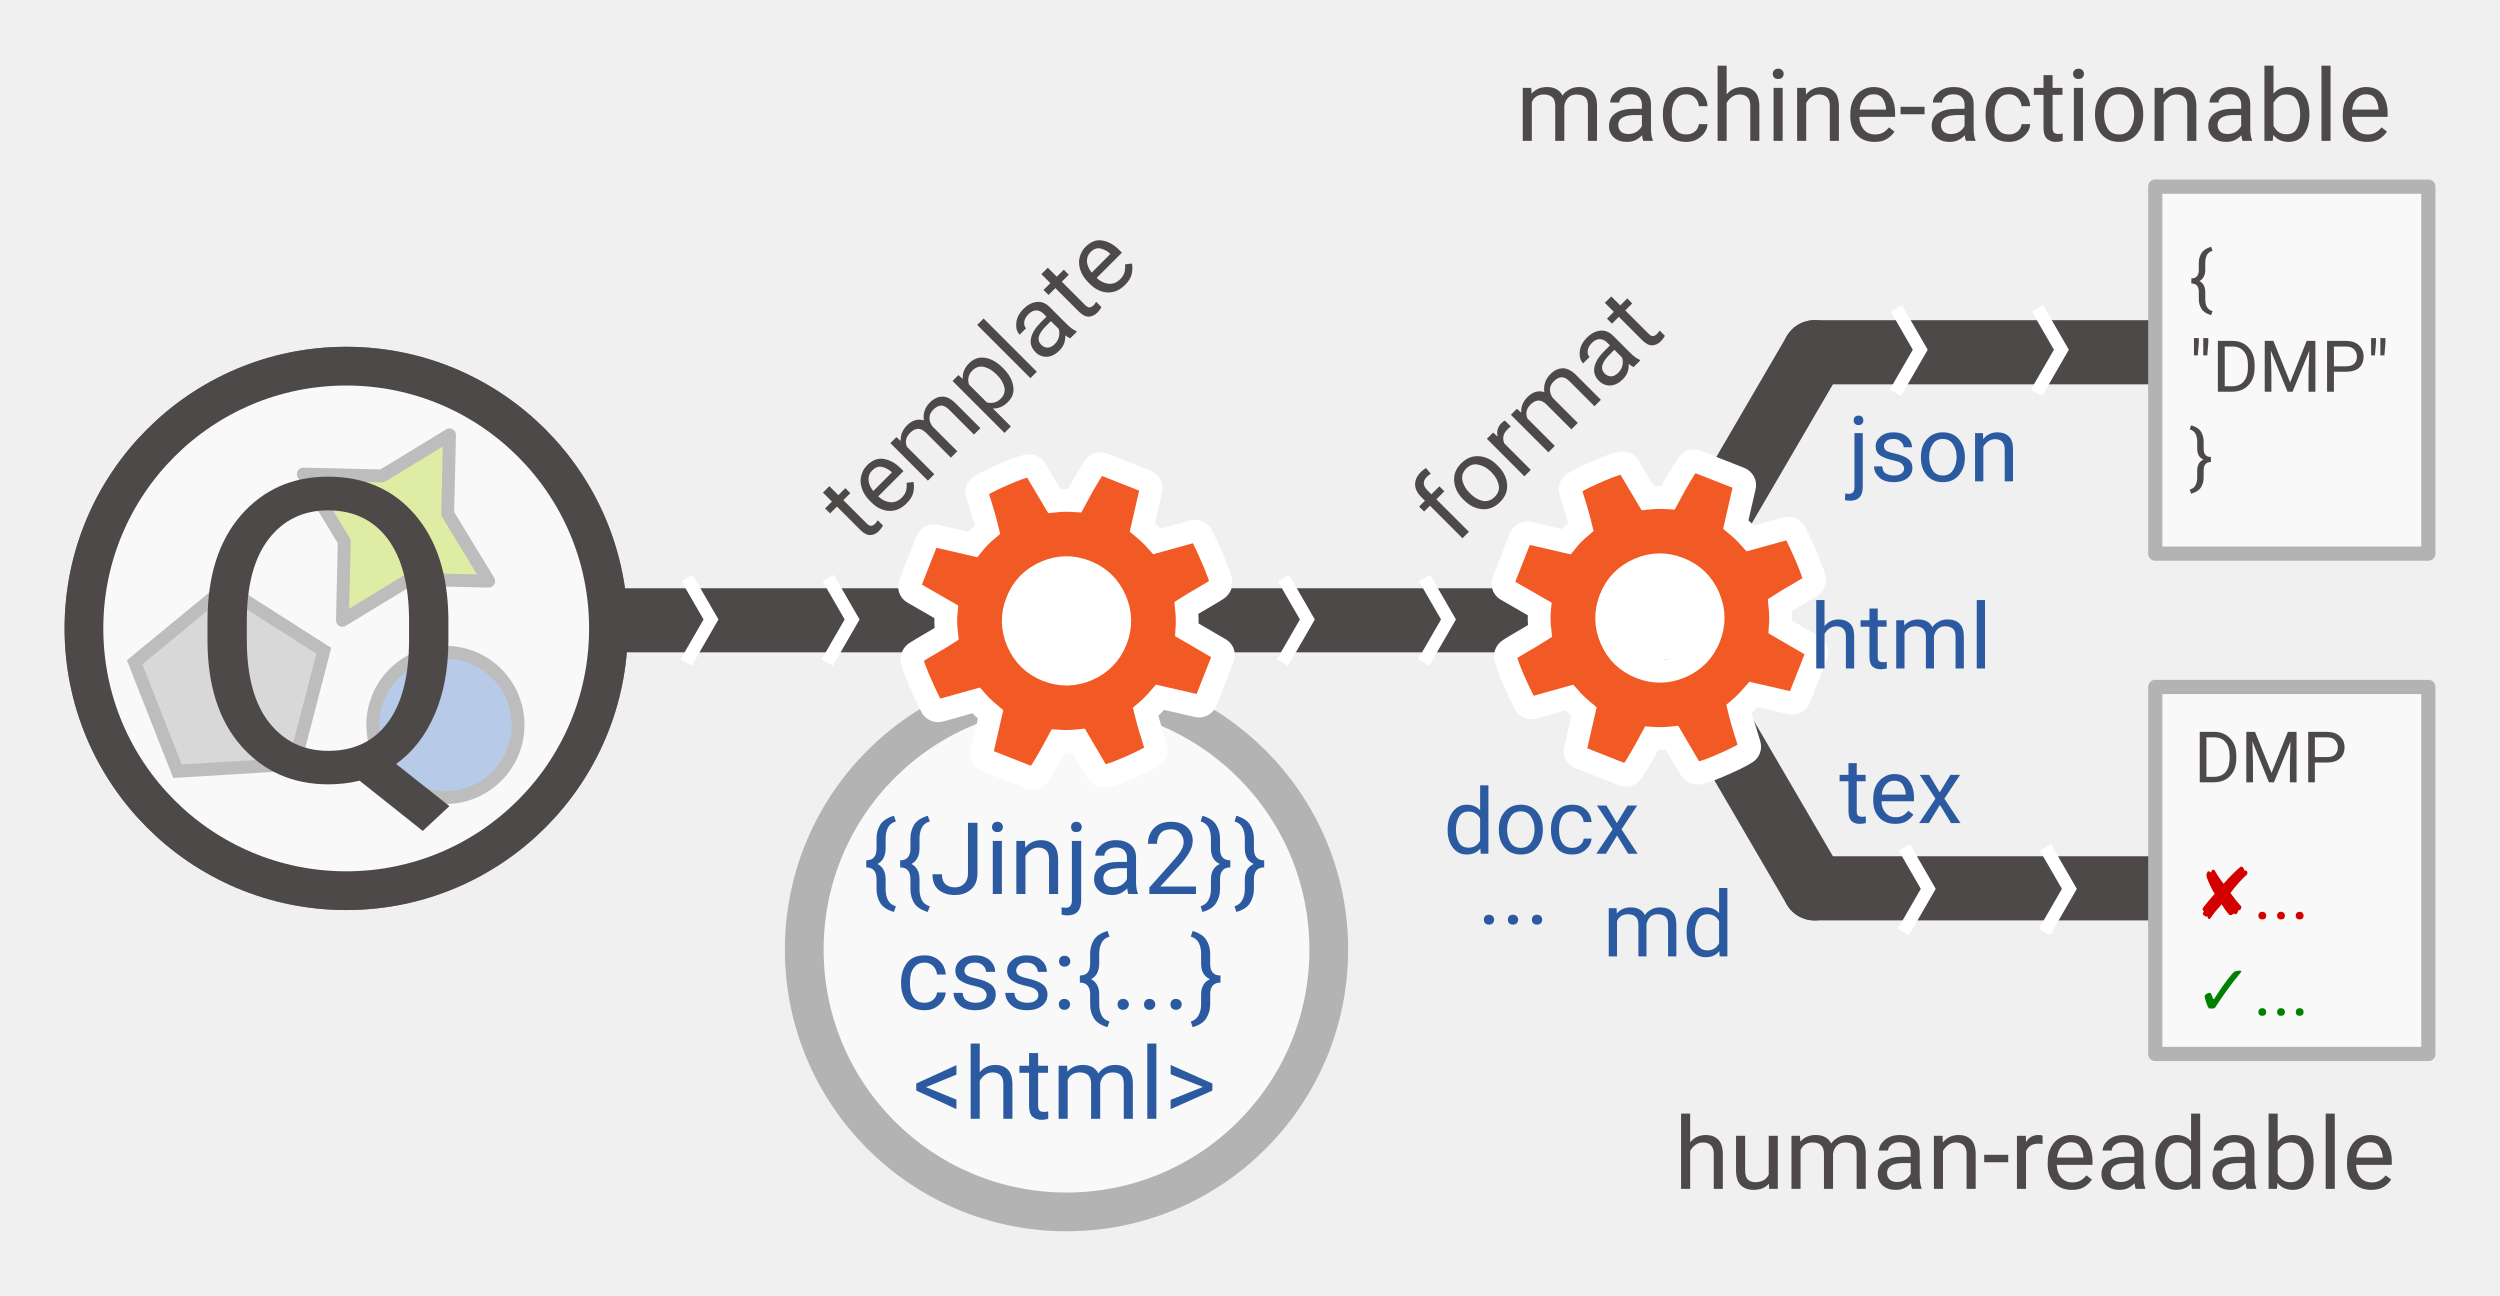
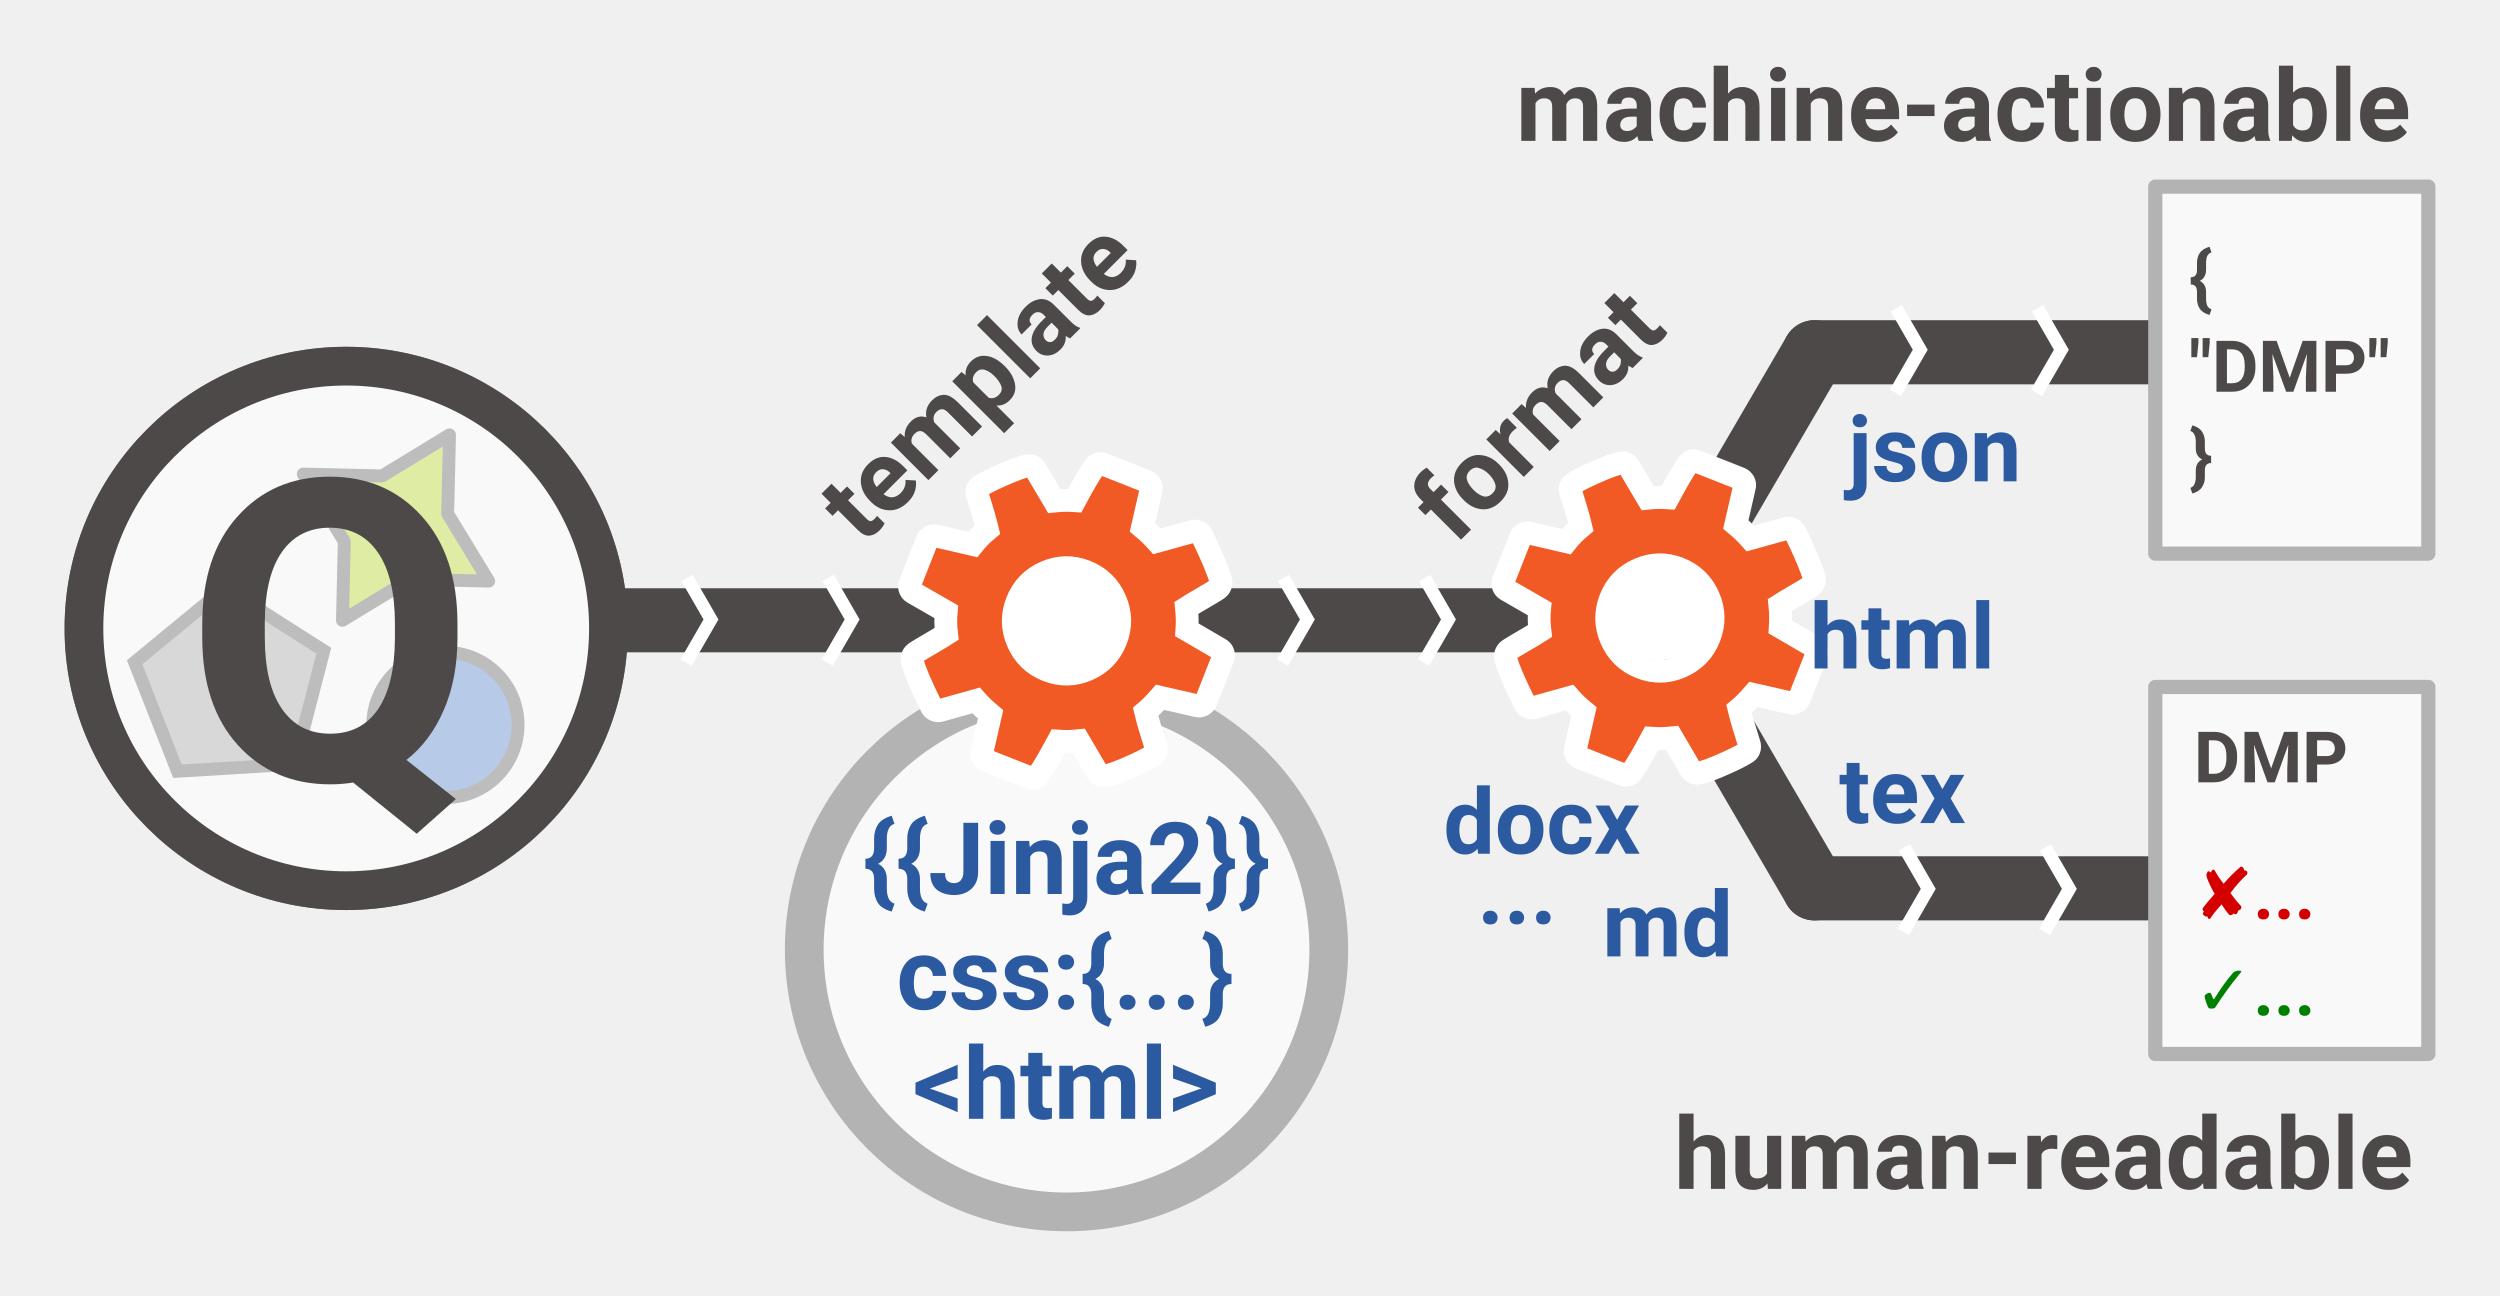
<svg xmlns="http://www.w3.org/2000/svg" width="193.621mm" height="100.361mm" viewBox="0 0 193.621 100.361" version="1.1" id="svg6376">
  <defs id="defs6370" />
  <g id="layer1" transform="translate(186.0129,-282.3494)">
    <text xml:space="preserve" style="font-style:normal;font-weight:normal;font-size:3.528px;line-height:1.25;font-family:sans-serif;letter-spacing:0px;word-spacing:0px;fill:#4d4948;fill-opacity:1;stroke:none;stroke-width:0.265" x="-313.87" y="145.26" id="text1515-9-0-0-0-1-4-1-3-6" transform="rotate(-45)">
-       <tspan id="tspan1513-8-6-0-5-1-3-3-9-2" x="-313.87" y="145.26" style="font-style:normal;font-variant:normal;font-weight:normal;font-stretch:normal;font-size:7.761px;font-family:Roboto;-inkscape-font-specification:Roboto;fill:#4d4948;fill-opacity:1;stroke-width:0.265">template</tspan>
+       <tspan id="tspan1513-8-6-0-5-1-3-3-9-2" x="-313.87" y="145.26" style="font-style:normal;font-variant:normal;font-weight:bold;font-stretch:normal;font-size:7.761px;font-family:Roboto;-inkscape-font-specification:'Roboto Bold';fill:#4d4948;fill-opacity:1;stroke-width:0.265;">template</tspan>
    </text>
    <text xml:space="preserve" style="font-style:normal;font-weight:normal;font-size:3.528px;line-height:1.25;font-family:sans-serif;letter-spacing:0px;word-spacing:0px;fill:#4d4948;fill-opacity:1;stroke:none;stroke-width:0.265" x="-281.443" y="177.687" id="text1515-9-0-0-0-1-4-1-3-6-2" transform="rotate(-45)">
-       <tspan id="tspan1513-8-6-0-5-1-3-3-9-2-4" x="-281.443" y="177.687" style="font-style:normal;font-variant:normal;font-weight:normal;font-stretch:normal;font-size:7.761px;font-family:Roboto;-inkscape-font-specification:Roboto;fill:#4d4948;fill-opacity:1;stroke-width:0.265">format</tspan>
+       <tspan id="tspan1513-8-6-0-5-1-3-3-9-2-4" x="-281.443" y="177.687" style="font-style:normal;font-variant:normal;font-weight:bold;font-stretch:normal;font-size:7.761px;font-family:Roboto;-inkscape-font-specification:'Roboto Bold';fill:#4d4948;fill-opacity:1;stroke-width:0.265;">format</tspan>
    </text>
    <g id="g8289" transform="translate(-1183.863,182.6186)">
      <path id="path817-3-99-1" d="m 1138.38,127.012 h 27.793" style="fill:none;stroke:#4d4948;stroke-width:4.965;stroke-linecap:round;stroke-linejoin:miter;stroke-miterlimit:4;stroke-dasharray:none;stroke-opacity:1" />
      <path id="path817-3-99-1-7" d="m 1126.272,147.772 12.108,-20.76" style="fill:none;stroke:#4d4948;stroke-width:4.965;stroke-linecap:round;stroke-linejoin:miter;stroke-miterlimit:4;stroke-dasharray:none;stroke-opacity:1" />
    </g>
    <g id="g8289-8" transform="matrix(1,0,0,-1,-1183.863,478.1626)">
      <path id="path817-3-99-1-0" d="m 1138.38,127.012 h 27.793" style="fill:none;stroke:#4d4948;stroke-width:4.965;stroke-linecap:round;stroke-linejoin:miter;stroke-miterlimit:4;stroke-dasharray:none;stroke-opacity:1" />
      <path id="path817-3-99-1-7-1" d="m 1126.272,147.772 12.108,-20.76" style="fill:none;stroke:#4d4948;stroke-width:4.965;stroke-linecap:round;stroke-linejoin:miter;stroke-miterlimit:4;stroke-dasharray:none;stroke-opacity:1" />
    </g>
    <rect style="opacity:1;fill:#f9f9f9;fill-opacity:1;stroke:#b3b3b3;stroke-width:1.1;stroke-linecap:round;stroke-linejoin:round;stroke-miterlimit:4;stroke-dasharray:none;stroke-dashoffset:0;stroke-opacity:1" id="rect8312-0" width="21.148" height="28.425" x="-19.09" y="335.553" />
    <path style="fill:none;stroke:#4d4948;stroke-width:4.965;stroke-linecap:round;stroke-linejoin:miter;stroke-miterlimit:4;stroke-dasharray:none;stroke-opacity:1" d="M -159.49,330.391 H -57.592" id="path817-3-99" />
    <g transform="translate(-483.0441,131.0312)" id="g1232-2-8-0">
      <circle r="20.312" cy="224.866" cx="379.631" id="path932-6-8-5-7-4" style="opacity:1;fill:#f9f9f9;fill-opacity:1;stroke:#b3b3b3;stroke-width:3;stroke-linecap:round;stroke-miterlimit:4;stroke-dasharray:none;stroke-dashoffset:0;stroke-opacity:1" />
      <text xml:space="preserve" style="font-style:normal;font-weight:normal;font-size:3.528px;line-height:1.25;font-family:sans-serif;letter-spacing:0px;word-spacing:0px;fill:#2c5aa0;fill-opacity:1;stroke:none;stroke-width:0.265" x="363.87" y="220.558" id="text1515-9-0-0-0-1-4-1-3-6-7">
-         <tspan id="tspan1513-8-6-0-5-1-3-3-9-2-0" x="363.87" y="220.558" style="font-style:normal;font-variant:normal;font-weight:normal;font-stretch:normal;font-size:7.761px;font-family:Roboto;-inkscape-font-specification:Roboto;fill:#2c5aa0;fill-opacity:1;stroke-width:0.265">{{Jinja2}}</tspan>
+         <tspan id="tspan1513-8-6-0-5-1-3-3-9-2-0" x="363.87" y="220.558" style="font-style:normal;font-variant:normal;font-weight:bold;font-stretch:normal;font-size:7.761px;font-family:Roboto;-inkscape-font-specification:'Roboto Bold';fill:#2c5aa0;fill-opacity:1;stroke-width:0.265;">{{Jinja2}}</tspan>
      </text>
      <text xml:space="preserve" style="font-style:normal;font-weight:normal;font-size:3.528px;line-height:1.25;font-family:sans-serif;letter-spacing:0px;word-spacing:0px;fill:#2c5aa0;fill-opacity:1;stroke:none;stroke-width:0.265" x="367.732" y="237.971" id="text1515-9-0-0-0-1-4-1-3-6-7-3">
-         <tspan id="tspan1513-8-6-0-5-1-3-3-9-2-0-9" x="367.732" y="237.971" style="font-style:normal;font-variant:normal;font-weight:normal;font-stretch:normal;font-size:7.761px;font-family:Roboto;-inkscape-font-specification:Roboto;fill:#2c5aa0;fill-opacity:1;stroke-width:0.265">&lt;html&gt;</tspan>
+         <tspan id="tspan1513-8-6-0-5-1-3-3-9-2-0-9" x="367.732" y="237.971" style="font-style:normal;font-variant:normal;font-weight:bold;font-stretch:normal;font-size:7.761px;font-family:Roboto;-inkscape-font-specification:'Roboto Bold';fill:#2c5aa0;fill-opacity:1;stroke-width:0.265;">&lt;html&gt;</tspan>
      </text>
      <text xml:space="preserve" style="font-style:normal;font-weight:normal;font-size:3.528px;line-height:1.25;font-family:sans-serif;letter-spacing:0px;word-spacing:0px;fill:#2c5aa0;fill-opacity:1;stroke:none;stroke-width:0.265" x="366.461" y="229.482" id="text1515-9-0-0-0-1-4-1-3-6-7-3-8">
-         <tspan id="tspan1513-8-6-0-5-1-3-3-9-2-0-9-4" x="366.461" y="229.482" style="font-style:normal;font-variant:normal;font-weight:normal;font-stretch:normal;font-size:7.761px;font-family:Roboto;-inkscape-font-specification:Roboto;fill:#2c5aa0;fill-opacity:1;stroke-width:0.265">css:{...}</tspan>
+         <tspan id="tspan1513-8-6-0-5-1-3-3-9-2-0-9-4" x="366.461" y="229.482" style="font-style:normal;font-variant:normal;font-weight:bold;font-stretch:normal;font-size:7.761px;font-family:Roboto;-inkscape-font-specification:'Roboto Bold';fill:#2c5aa0;fill-opacity:1;stroke-width:0.265;">css:{...}</tspan>
      </text>
    </g>
    <g id="g8181" transform="matrix(0.8825977,0,0,0.8825977,-1061.958,199.6189)">
      <g style="fill:#f15a24;fill-opacity:1;stroke:#ffffff;stroke-width:109.925;stroke-miterlimit:4;stroke-dasharray:none" id="g3027" transform="matrix(0.01692388,0.00667928,0.00667928,-0.01692388,1068.777,153.9203)">
        <path style="fill:#f15a24;fill-opacity:1;stroke:#ffffff;stroke-width:109.925;stroke-miterlimit:4;stroke-dasharray:none" id="path3029" d="m 1024,640 q 0,106 -75,181 -75,75 -181,75 -106,0 -181,-75 -75,-75 -75,-181 0,-106 75,-181 75,-75 181,-75 106,0 181,75 75,75 75,181 z m 512,109 V 527 q 0,-12 -8,-23 -8,-11 -20,-13 l -185,-28 q -19,-54 -39,-91 35,-50 107,-138 10,-12 10,-25 0,-13 -9,-23 -27,-37 -99,-108 -72,-71 -94,-71 -12,0 -26,9 l -138,108 q -44,-23 -91,-38 -16,-136 -29,-186 -7,-28 -36,-28 H 657 q -14,0 -24.5,8.5 Q 622,-111 621,-98 L 593,86 q -49,16 -90,37 L 362,16 Q 352,7 337,7 323,7 312,18 186,132 147,186 q -7,10 -7,23 0,12 8,23 15,21 51,66.5 36,45.5 54,70.5 -27,50 -41,99 L 29,495 Q 16,497 8,507.5 0,518 0,531 v 222 q 0,12 8,23 8,11 19,13 l 186,28 q 14,46 39,92 -40,57 -107,138 -10,12 -10,24 0,10 9,23 26,36 98.5,107.5 72.5,71.5 94.5,71.5 13,0 26,-10 l 138,-107 q 44,23 91,38 16,136 29,186 7,28 36,28 h 222 q 14,0 24.5,-8.5 Q 914,1391 915,1378 l 28,-184 q 49,-16 90,-37 l 142,107 q 9,9 24,9 13,0 25,-10 129,-119 165,-170 7,-8 7,-22 0,-12 -8,-23 -15,-21 -51,-66.5 -36,-45.5 -54,-70.5 26,-50 41,-98 l 183,-28 q 13,-2 21,-12.5 8,-10.5 8,-23.5 z" />
      </g>
      <ellipse ry="3.166" rx="3.544" cy="147.747" cx="1085.973" id="path8176" style="opacity:1;fill:#ffffff;fill-opacity:1;stroke:#ffffff;stroke-width:2;stroke-linecap:round;stroke-linejoin:round;stroke-miterlimit:4;stroke-dasharray:none;stroke-dashoffset:0;stroke-opacity:1" />
    </g>
    <g id="g8181-1" transform="matrix(0.8825977,0,0,0.8825977,-1016.001,199.3975)">
      <g style="fill:#f15a24;fill-opacity:1;stroke:#ffffff;stroke-width:109.925;stroke-miterlimit:4;stroke-dasharray:none" id="g3027-7" transform="matrix(0.01692388,0.00667928,0.00667928,-0.01692388,1068.777,153.9203)">
        <path style="fill:#f15a24;fill-opacity:1;stroke:#ffffff;stroke-width:109.925;stroke-miterlimit:4;stroke-dasharray:none" id="path3029-5" d="m 1024,640 q 0,106 -75,181 -75,75 -181,75 -106,0 -181,-75 -75,-75 -75,-181 0,-106 75,-181 75,-75 181,-75 106,0 181,75 75,75 75,181 z m 512,109 V 527 q 0,-12 -8,-23 -8,-11 -20,-13 l -185,-28 q -19,-54 -39,-91 35,-50 107,-138 10,-12 10,-25 0,-13 -9,-23 -27,-37 -99,-108 -72,-71 -94,-71 -12,0 -26,9 l -138,108 q -44,-23 -91,-38 -16,-136 -29,-186 -7,-28 -36,-28 H 657 q -14,0 -24.5,8.5 Q 622,-111 621,-98 L 593,86 q -49,16 -90,37 L 362,16 Q 352,7 337,7 323,7 312,18 186,132 147,186 q -7,10 -7,23 0,12 8,23 15,21 51,66.5 36,45.5 54,70.5 -27,50 -41,99 L 29,495 Q 16,497 8,507.5 0,518 0,531 v 222 q 0,12 8,23 8,11 19,13 l 186,28 q 14,46 39,92 -40,57 -107,138 -10,12 -10,24 0,10 9,23 26,36 98.5,107.5 72.5,71.5 94.5,71.5 13,0 26,-10 l 138,-107 q 44,23 91,38 16,136 29,186 7,28 36,28 h 222 q 14,0 24.5,-8.5 Q 914,1391 915,1378 l 28,-184 q 49,-16 90,-37 l 142,107 q 9,9 24,9 13,0 25,-10 129,-119 165,-170 7,-8 7,-22 0,-12 -8,-23 -15,-21 -51,-66.5 -36,-45.5 -54,-70.5 26,-50 41,-98 l 183,-28 q 13,-2 21,-12.5 8,-10.5 8,-23.5 z" />
      </g>
      <ellipse ry="3.166" rx="3.544" cy="147.747" cx="1085.973" id="path8176-7" style="opacity:1;fill:#ffffff;fill-opacity:1;stroke:#ffffff;stroke-width:2;stroke-linecap:round;stroke-linejoin:round;stroke-miterlimit:4;stroke-dasharray:none;stroke-dashoffset:0;stroke-opacity:1" />
    </g>
    <g id="g4440-0" transform="translate(-563.8609,6.329263)">
      <path id="path937-8-7-1-7" d="m 441.99,320.788 1.853,3.209 -1.927,3.337" style="fill:none;stroke:#ffffff;stroke-width:1;stroke-linecap:butt;stroke-linejoin:miter;stroke-miterlimit:4;stroke-dasharray:none;stroke-opacity:1" />
      <path id="path937-7-6-4-0" d="m 431.061,320.788 1.853,3.209 -1.927,3.337" style="fill:none;stroke:#ffffff;stroke-width:1;stroke-linecap:butt;stroke-linejoin:miter;stroke-miterlimit:4;stroke-dasharray:none;stroke-opacity:1" />
    </g>
    <g id="g4440-0-8" transform="translate(-517.6733,6.329263)">
      <path id="path937-8-7-1-7-8" d="m 441.99,320.788 1.853,3.209 -1.927,3.337" style="fill:none;stroke:#ffffff;stroke-width:1;stroke-linecap:butt;stroke-linejoin:miter;stroke-miterlimit:4;stroke-dasharray:none;stroke-opacity:1" />
      <path id="path937-7-6-4-0-5" d="m 431.061,320.788 1.853,3.209 -1.927,3.337" style="fill:none;stroke:#ffffff;stroke-width:1;stroke-linecap:butt;stroke-linejoin:miter;stroke-miterlimit:4;stroke-dasharray:none;stroke-opacity:1" />
    </g>
    <rect style="opacity:1;fill:#f9f9f9;fill-opacity:1;stroke:#b3b3b3;stroke-width:1.1;stroke-linecap:round;stroke-linejoin:round;stroke-miterlimit:4;stroke-dasharray:none;stroke-dashoffset:0;stroke-opacity:1" id="rect8312" width="21.148" height="28.425" x="-19.09" y="296.802" />
    <text xml:space="preserve" style="font-style:normal;font-weight:normal;font-size:2.514px;line-height:1.25;font-family:sans-serif;letter-spacing:0px;word-spacing:0px;fill:#4d4948;fill-opacity:1;stroke:none;stroke-width:0.189" x="-16.468" y="305.772" id="text1515-9-0-0-0-1-4-1-3-6-2-7">
-       <tspan id="tspan1513-8-6-0-5-1-3-3-9-2-4-6" x="-16.468" y="305.772" style="font-style:normal;font-variant:normal;font-weight:normal;font-stretch:normal;font-size:5.531px;font-family:Roboto;-inkscape-font-specification:Roboto;fill:#4d4948;fill-opacity:1;stroke-width:0.189">{</tspan>
-       <tspan x="-16.468" y="312.685" style="font-style:normal;font-variant:normal;font-weight:normal;font-stretch:normal;font-size:5.531px;font-family:Roboto;-inkscape-font-specification:Roboto;fill:#4d4948;fill-opacity:1;stroke-width:0.189" id="tspan8332">"DMP"</tspan>
-       <tspan x="-16.468" y="319.599" style="font-style:normal;font-variant:normal;font-weight:normal;font-stretch:normal;font-size:5.531px;font-family:Roboto;-inkscape-font-specification:Roboto;fill:#4d4948;fill-opacity:1;stroke-width:0.189" id="tspan8334">}</tspan>
+       <tspan id="tspan1513-8-6-0-5-1-3-3-9-2-4-6" x="-16.468" y="305.772" style="font-style:normal;font-variant:normal;font-weight:bold;font-stretch:normal;font-size:5.531px;font-family:Roboto;-inkscape-font-specification:'Roboto Bold';fill:#4d4948;fill-opacity:1;stroke-width:0.189;">{</tspan>
+       <tspan x="-16.468" y="312.685" style="font-style:normal;font-variant:normal;font-weight:bold;font-stretch:normal;font-size:5.531px;font-family:Roboto;-inkscape-font-specification:'Roboto Bold';fill:#4d4948;fill-opacity:1;stroke-width:0.189;" id="tspan8332">"DMP"</tspan>
+       <tspan x="-16.468" y="319.599" style="font-style:normal;font-variant:normal;font-weight:bold;font-stretch:normal;font-size:5.531px;font-family:Roboto;-inkscape-font-specification:'Roboto Bold';fill:#4d4948;fill-opacity:1;stroke-width:0.189;" id="tspan8334">}</tspan>
    </text>
    <text xml:space="preserve" style="font-style:normal;font-weight:normal;font-size:2.496px;line-height:1.25;font-family:sans-serif;letter-spacing:0px;word-spacing:0px;fill:#4d4948;fill-opacity:1;stroke:none;stroke-width:0.187" x="-16.098" y="342.94" id="text1515-9-0-0-0-1-4-1-3-6-2-7-3">
-       <tspan x="-16.098" y="342.94" style="font-style:normal;font-variant:normal;font-weight:normal;font-stretch:normal;font-size:5.492px;font-family:Roboto;-inkscape-font-specification:Roboto;fill:#4d4948;fill-opacity:1;stroke-width:0.187" id="tspan8334-0">DMP</tspan>
-       <tspan x="-16.098" y="347.277" style="font-style:normal;font-variant:normal;font-weight:normal;font-stretch:normal;font-size:5.492px;font-family:Roboto;-inkscape-font-specification:Roboto;fill:#008000;fill-opacity:1;stroke-width:0.187" id="tspan8382" />
-       <tspan x="-16.098" y="353.526" style="font-style:normal;font-variant:normal;font-weight:normal;font-stretch:normal;font-size:5.492px;font-family:Roboto;-inkscape-font-specification:Roboto;fill:#d40000;fill-opacity:1;stroke-width:0.187" id="tspan8386">✘...</tspan>
-       <tspan x="-16.098" y="360.992" style="font-style:normal;font-variant:normal;font-weight:normal;font-stretch:normal;font-size:5.492px;font-family:Roboto;-inkscape-font-specification:Roboto;fill:#008000;fill-opacity:1;stroke-width:0.187" id="tspan8400">✓...</tspan>
+       <tspan x="-16.098" y="342.94" style="font-style:normal;font-variant:normal;font-weight:bold;font-stretch:normal;font-size:5.492px;font-family:Roboto;-inkscape-font-specification:'Roboto Bold';fill:#4d4948;fill-opacity:1;stroke-width:0.187;" id="tspan8334-0">DMP</tspan>
+       <tspan x="-16.098" y="347.277" style="font-style:normal;font-variant:normal;font-weight:bold;font-stretch:normal;font-size:5.492px;font-family:Roboto;-inkscape-font-specification:'Roboto Bold';fill:#008000;fill-opacity:1;stroke-width:0.187;" id="tspan8382" />
+       <tspan x="-16.098" y="353.526" style="font-style:normal;font-variant:normal;font-weight:bold;font-stretch:normal;font-size:5.492px;font-family:Roboto;-inkscape-font-specification:'Roboto Bold';fill:#d40000;fill-opacity:1;stroke-width:0.187;" id="tspan8386">✘...</tspan>
+       <tspan x="-16.098" y="360.992" style="font-style:normal;font-variant:normal;font-weight:bold;font-stretch:normal;font-size:5.492px;font-family:Roboto;-inkscape-font-specification:'Roboto Bold';fill:#008000;fill-opacity:1;stroke-width:0.187;" id="tspan8400">✓...</tspan>
    </text>
    <g id="g4440-0-8-1" transform="translate(-469.5859,27.19301)">
      <path id="path937-8-7-1-7-8-5" d="m 441.99,320.788 1.853,3.209 -1.927,3.337" style="fill:none;stroke:#ffffff;stroke-width:1;stroke-linecap:butt;stroke-linejoin:miter;stroke-miterlimit:4;stroke-dasharray:none;stroke-opacity:1" />
      <path id="path937-7-6-4-0-5-7" d="m 431.061,320.788 1.853,3.209 -1.927,3.337" style="fill:none;stroke:#ffffff;stroke-width:1;stroke-linecap:butt;stroke-linejoin:miter;stroke-miterlimit:4;stroke-dasharray:none;stroke-opacity:1" />
    </g>
    <g id="g4440-0-8-2" transform="translate(-470.2061,-14.56155)">
      <path id="path937-8-7-1-7-8-8" d="m 441.99,320.788 1.853,3.209 -1.927,3.337" style="fill:none;stroke:#ffffff;stroke-width:1;stroke-linecap:butt;stroke-linejoin:miter;stroke-miterlimit:4;stroke-dasharray:none;stroke-opacity:1" />
      <path id="path937-7-6-4-0-5-70" d="m 431.061,320.788 1.853,3.209 -1.927,3.337" style="fill:none;stroke:#ffffff;stroke-width:1;stroke-linecap:butt;stroke-linejoin:miter;stroke-miterlimit:4;stroke-dasharray:none;stroke-opacity:1" />
    </g>
    <text xml:space="preserve" style="font-style:normal;font-weight:normal;font-size:3.528px;line-height:1.25;font-family:sans-serif;letter-spacing:0px;word-spacing:0px;fill:#4d4948;fill-opacity:1;stroke:none;stroke-width:0.265" x="-68.611" y="293.261" id="text1515-9-0-0-0-1-4-1-3-6-2-4">
-       <tspan id="tspan1513-8-6-0-5-1-3-3-9-2-4-7" x="-68.611" y="293.261" style="font-style:normal;font-variant:normal;font-weight:normal;font-stretch:normal;font-size:7.761px;font-family:Roboto;-inkscape-font-specification:Roboto;fill:#4d4948;fill-opacity:1;stroke-width:0.265">machine-actionable</tspan>
+       <tspan id="tspan1513-8-6-0-5-1-3-3-9-2-4-7" x="-68.611" y="293.261" style="font-style:normal;font-variant:normal;font-weight:bold;font-stretch:normal;font-size:7.761px;font-family:Roboto;-inkscape-font-specification:'Roboto Bold';fill:#4d4948;fill-opacity:1;stroke-width:0.265;">machine-actionable</tspan>
    </text>
    <text xml:space="preserve" style="font-style:normal;font-weight:normal;font-size:3.528px;line-height:1.25;font-family:sans-serif;letter-spacing:0px;word-spacing:0px;fill:#4d4948;fill-opacity:1;stroke:none;stroke-width:0.265" x="-56.348" y="374.428" id="text1515-9-0-0-0-1-4-1-3-6-2-4-1">
-       <tspan id="tspan1513-8-6-0-5-1-3-3-9-2-4-7-5" x="-56.348" y="374.428" style="font-style:normal;font-variant:normal;font-weight:normal;font-stretch:normal;font-size:7.761px;font-family:Roboto;-inkscape-font-specification:Roboto;fill:#4d4948;fill-opacity:1;stroke-width:0.265">human-readable</tspan>
+       <tspan id="tspan1513-8-6-0-5-1-3-3-9-2-4-7-5" x="-56.348" y="374.428" style="font-style:normal;font-variant:normal;font-weight:bold;font-stretch:normal;font-size:7.761px;font-family:Roboto;-inkscape-font-specification:'Roboto Bold';fill:#4d4948;fill-opacity:1;stroke-width:0.265;">human-readable</tspan>
    </text>
    <text xml:space="preserve" style="font-style:normal;font-weight:normal;font-size:7.056px;line-height:1.25;font-family:sans-serif;letter-spacing:0px;word-spacing:0px;fill:#2c5aa0;fill-opacity:1;stroke:none;stroke-width:0.265" x="-42.887" y="319.628" id="text1515-9-0-0-0-1-4-1-3-6-2-48">
-       <tspan id="tspan1513-8-6-0-5-1-3-3-9-2-4-5" x="-42.887" y="319.628" style="font-style:normal;font-variant:normal;font-weight:normal;font-stretch:normal;font-size:7.056px;font-family:Roboto;-inkscape-font-specification:Roboto;fill:#2c5aa0;fill-opacity:1;stroke-width:0.265">json</tspan>
+       <tspan id="tspan1513-8-6-0-5-1-3-3-9-2-4-5" x="-42.887" y="319.628" style="font-style:normal;font-variant:normal;font-weight:bold;font-stretch:normal;font-size:7.056px;font-family:Roboto;-inkscape-font-specification:'Roboto Bold';fill:#2c5aa0;fill-opacity:1;stroke-width:0.265;">json</tspan>
    </text>
    <text xml:space="preserve" style="font-style:normal;font-weight:normal;font-size:7.056px;line-height:1.25;font-family:sans-serif;letter-spacing:0px;word-spacing:0px;fill:#2c5aa0;fill-opacity:1;stroke:none;stroke-width:0.265" x="-74.222" y="348.466" id="text1515-9-0-0-0-1-4-1-3-6-2-48-6">
-       <tspan id="tspan1513-8-6-0-5-1-3-3-9-2-4-5-3" x="-74.222" y="348.466" style="font-style:normal;font-variant:normal;font-weight:normal;font-stretch:normal;font-size:7.056px;font-family:Roboto;-inkscape-font-specification:Roboto;fill:#2c5aa0;fill-opacity:1;stroke-width:0.265">docx</tspan>
+       <tspan id="tspan1513-8-6-0-5-1-3-3-9-2-4-5-3" x="-74.222" y="348.466" style="font-style:normal;font-variant:normal;font-weight:bold;font-stretch:normal;font-size:7.056px;font-family:Roboto;-inkscape-font-specification:'Roboto Bold';fill:#2c5aa0;fill-opacity:1;stroke-width:0.265;">docx</tspan>
    </text>
    <text xml:space="preserve" style="font-style:normal;font-weight:normal;font-size:7.056px;line-height:1.25;font-family:sans-serif;letter-spacing:0px;word-spacing:0px;fill:#2c5aa0;fill-opacity:1;stroke:none;stroke-width:0.265" x="-61.904" y="356.421" id="text1515-9-0-0-0-1-4-1-3-6-2-48-6-4">
-       <tspan id="tspan1513-8-6-0-5-1-3-3-9-2-4-5-3-8" x="-61.904" y="356.421" style="font-style:normal;font-variant:normal;font-weight:normal;font-stretch:normal;font-size:7.056px;font-family:Roboto;-inkscape-font-specification:Roboto;fill:#2c5aa0;fill-opacity:1;stroke-width:0.265">md</tspan>
+       <tspan id="tspan1513-8-6-0-5-1-3-3-9-2-4-5-3-8" x="-61.904" y="356.421" style="font-style:normal;font-variant:normal;font-weight:bold;font-stretch:normal;font-size:7.056px;font-family:Roboto;-inkscape-font-specification:'Roboto Bold';fill:#2c5aa0;fill-opacity:1;stroke-width:0.265;">md</tspan>
    </text>
    <text xml:space="preserve" style="font-style:normal;font-weight:normal;font-size:7.056px;line-height:1.25;font-family:sans-serif;letter-spacing:0px;word-spacing:0px;fill:#2c5aa0;fill-opacity:1;stroke:none;stroke-width:0.265" x="-43.571" y="346.092" id="text1515-9-0-0-0-1-4-1-3-6-2-48-6-4-2">
-       <tspan id="tspan1513-8-6-0-5-1-3-3-9-2-4-5-3-8-6" x="-43.571" y="346.092" style="font-style:normal;font-variant:normal;font-weight:normal;font-stretch:normal;font-size:7.056px;font-family:Roboto;-inkscape-font-specification:Roboto;fill:#2c5aa0;fill-opacity:1;stroke-width:0.265">tex</tspan>
+       <tspan id="tspan1513-8-6-0-5-1-3-3-9-2-4-5-3-8-6" x="-43.571" y="346.092" style="font-style:normal;font-variant:normal;font-weight:bold;font-stretch:normal;font-size:7.056px;font-family:Roboto;-inkscape-font-specification:'Roboto Bold';fill:#2c5aa0;fill-opacity:1;stroke-width:0.265;">tex</tspan>
    </text>
    <text xml:space="preserve" style="font-style:normal;font-weight:normal;font-size:7.056px;line-height:1.25;font-family:sans-serif;letter-spacing:0px;word-spacing:0px;fill:#2c5aa0;fill-opacity:1;stroke:none;stroke-width:0.265" x="-45.831" y="334.119" id="text1515-9-0-0-0-1-4-1-3-6-2-48-6-4-2-7">
-       <tspan id="tspan1513-8-6-0-5-1-3-3-9-2-4-5-3-8-6-7" x="-45.831" y="334.119" style="font-style:normal;font-variant:normal;font-weight:normal;font-stretch:normal;font-size:7.056px;font-family:Roboto;-inkscape-font-specification:Roboto;fill:#2c5aa0;fill-opacity:1;stroke-width:0.265">html</tspan>
+       <tspan id="tspan1513-8-6-0-5-1-3-3-9-2-4-5-3-8-6-7" x="-45.831" y="334.119" style="font-style:normal;font-variant:normal;font-weight:bold;font-stretch:normal;font-size:7.056px;font-family:Roboto;-inkscape-font-specification:'Roboto Bold';fill:#2c5aa0;fill-opacity:1;stroke-width:0.265;">html</tspan>
    </text>
    <text xml:space="preserve" style="font-style:normal;font-weight:normal;font-size:7.056px;line-height:1.25;font-family:sans-serif;letter-spacing:0px;word-spacing:0px;fill:#2c5aa0;fill-opacity:1;stroke:none;stroke-width:0.265" x="-71.59" y="353.913" id="text1515-9-0-0-0-1-4-1-3-6-2-48-6-4-2-7-6">
-       <tspan id="tspan1513-8-6-0-5-1-3-3-9-2-4-5-3-8-6-7-4" x="-71.59" y="353.913" style="font-style:normal;font-variant:normal;font-weight:normal;font-stretch:normal;font-size:7.056px;font-family:Roboto;-inkscape-font-specification:Roboto;fill:#2c5aa0;fill-opacity:1;stroke-width:0.265">...</tspan>
+       <tspan id="tspan1513-8-6-0-5-1-3-3-9-2-4-5-3-8-6-7-4" x="-71.59" y="353.913" style="font-style:normal;font-variant:normal;font-weight:bold;font-stretch:normal;font-size:7.056px;font-family:Roboto;-inkscape-font-specification:'Roboto Bold';fill:#2c5aa0;fill-opacity:1;stroke-width:0.265;">...</tspan>
    </text>
    <g transform="translate(-558.3411,159.3685)" id="g1220-2-1-8-2-9">
      <g id="g3790-0-3">
        <circle style="opacity:1;fill:#f9f9f9;fill-opacity:1;stroke:#4d4948;stroke-width:3;stroke-linecap:round;stroke-miterlimit:4;stroke-dasharray:none;stroke-dashoffset:0;stroke-opacity:1" id="path932-6-84-8-04-2-7" cx="399.141" cy="171.651" r="20.312" />
        <path style="opacity:1;fill:#999999;fill-opacity:1;stroke:#4d4948;stroke-width:1;stroke-linecap:round;stroke-miterlimit:4;stroke-dasharray:none;stroke-dashoffset:0;stroke-opacity:1" id="path950-6-8-1-0-9-8-4-1" d="m 395.129,182.163 -9.054,0.549 -3.32,-8.441 7.002,-5.766 7.648,4.877 z" />
        <circle style="opacity:1;fill:#3771c8;fill-opacity:1;stroke:#4d4948;stroke-width:1;stroke-linecap:round;stroke-miterlimit:4;stroke-dasharray:none;stroke-dashoffset:0;stroke-opacity:1" id="path1005-7-5-6-7-7-4-1" cx="406.825" cy="179.126" r="5.623" />
        <path style="opacity:1;fill:#aad400;fill-opacity:1;stroke:#4d4948;stroke-width:1;stroke-linecap:round;stroke-linejoin:round;stroke-miterlimit:4;stroke-dasharray:none;stroke-dashoffset:0;stroke-opacity:1" id="path4147-8-1-8-4-1" d="m 410.175,167.988 -6.106,-0.141 -5.218,3.175 0.141,-6.106 -3.175,-5.218 6.106,0.141 5.218,-3.175 -0.141,6.106 z" />
        <circle style="opacity:0.66;fill:#f9f9f9;fill-opacity:1;stroke:#4d4948;stroke-width:3;stroke-linecap:round;stroke-miterlimit:4;stroke-dasharray:none;stroke-dashoffset:0;stroke-opacity:1" id="path932-6-84-8-1-3-3-0" cx="399.141" cy="171.651" r="20.312" />
        <text id="text6436-1-9-6" y="183.416" x="386.648" style="font-style:normal;font-weight:normal;font-size:4.531px;line-height:1.25;font-family:sans-serif;letter-spacing:0px;word-spacing:0px;fill:#4d4948;fill-opacity:1;stroke:none;stroke-width:0.34" xml:space="preserve">
-           <tspan style="font-style:normal;font-variant:normal;font-weight:normal;font-stretch:normal;font-size:32.627px;font-family:Roboto;-inkscape-font-specification:Roboto;fill:#4d4948;fill-opacity:1;stroke-width:0.34" y="183.416" x="386.648" id="tspan6434-5-1-7">Q</tspan>
+           <tspan style="font-style:normal;font-variant:normal;font-weight:bold;font-stretch:normal;font-size:32.627px;font-family:Roboto;-inkscape-font-specification:'Roboto Bold';fill:#4d4948;fill-opacity:1;stroke-width:0.34;" y="183.416" x="386.648" id="tspan6434-5-1-7">Q</tspan>
        </text>
      </g>
    </g>
  </g>
</svg>
